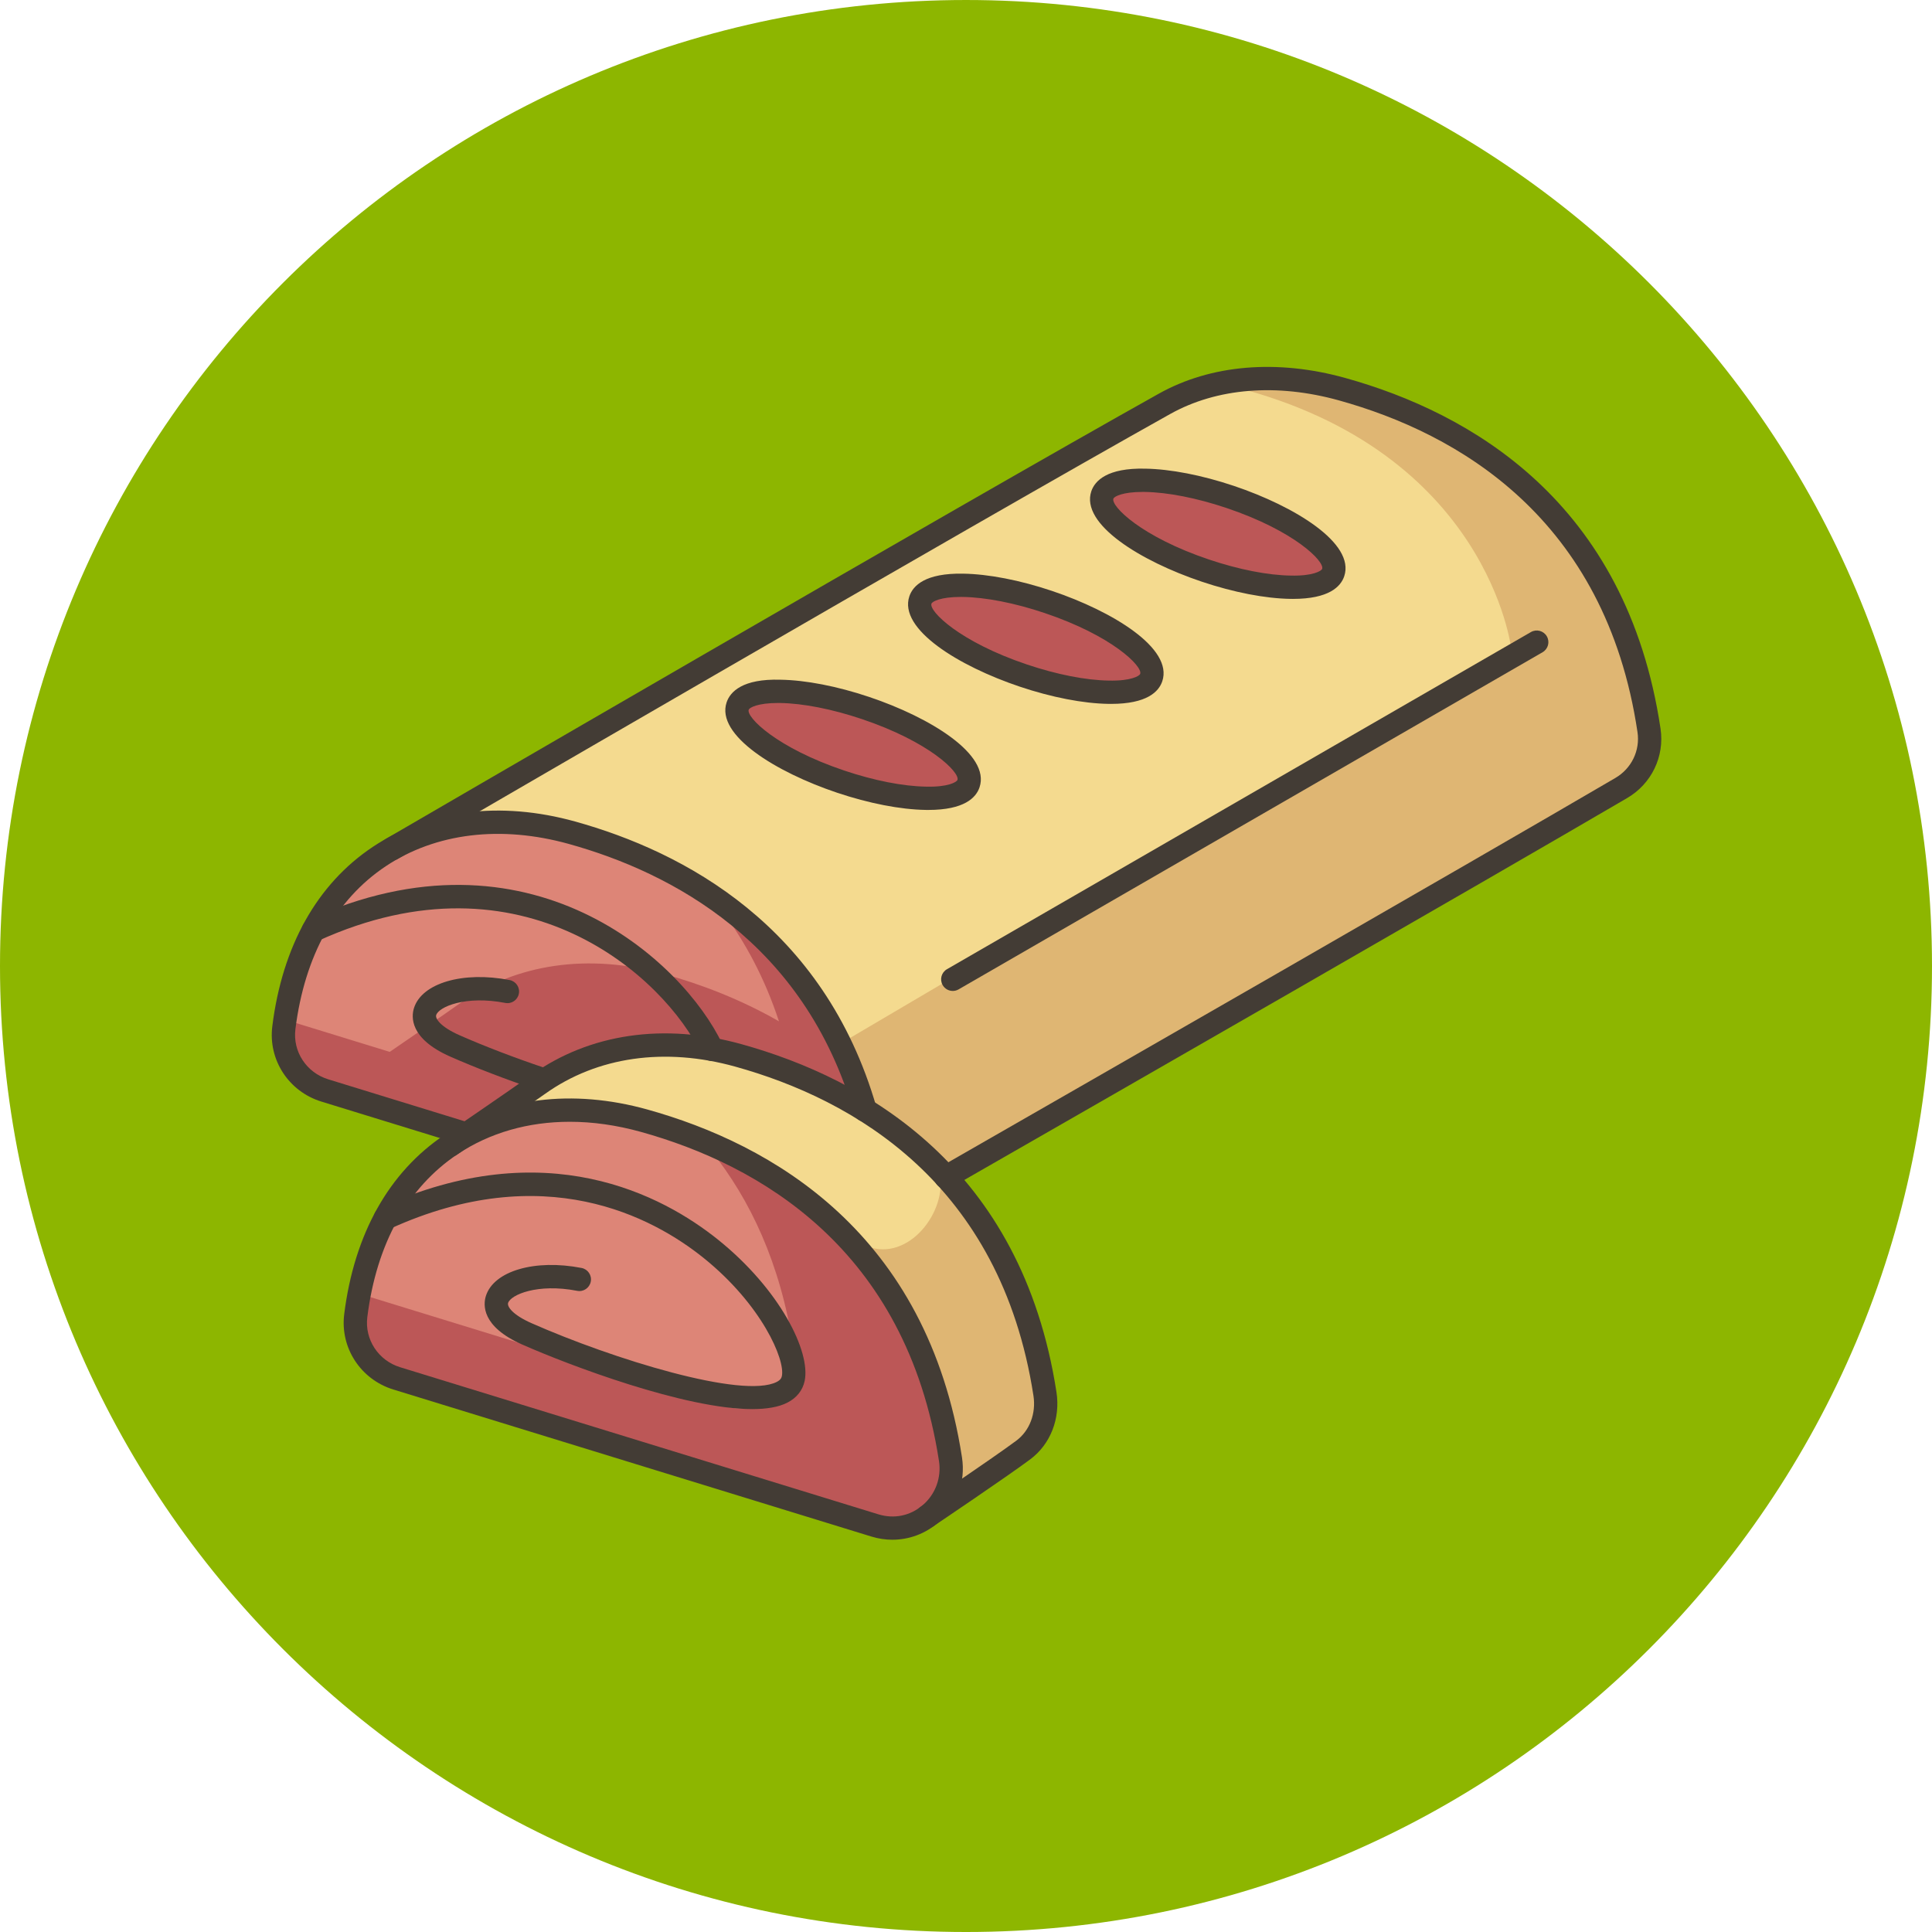
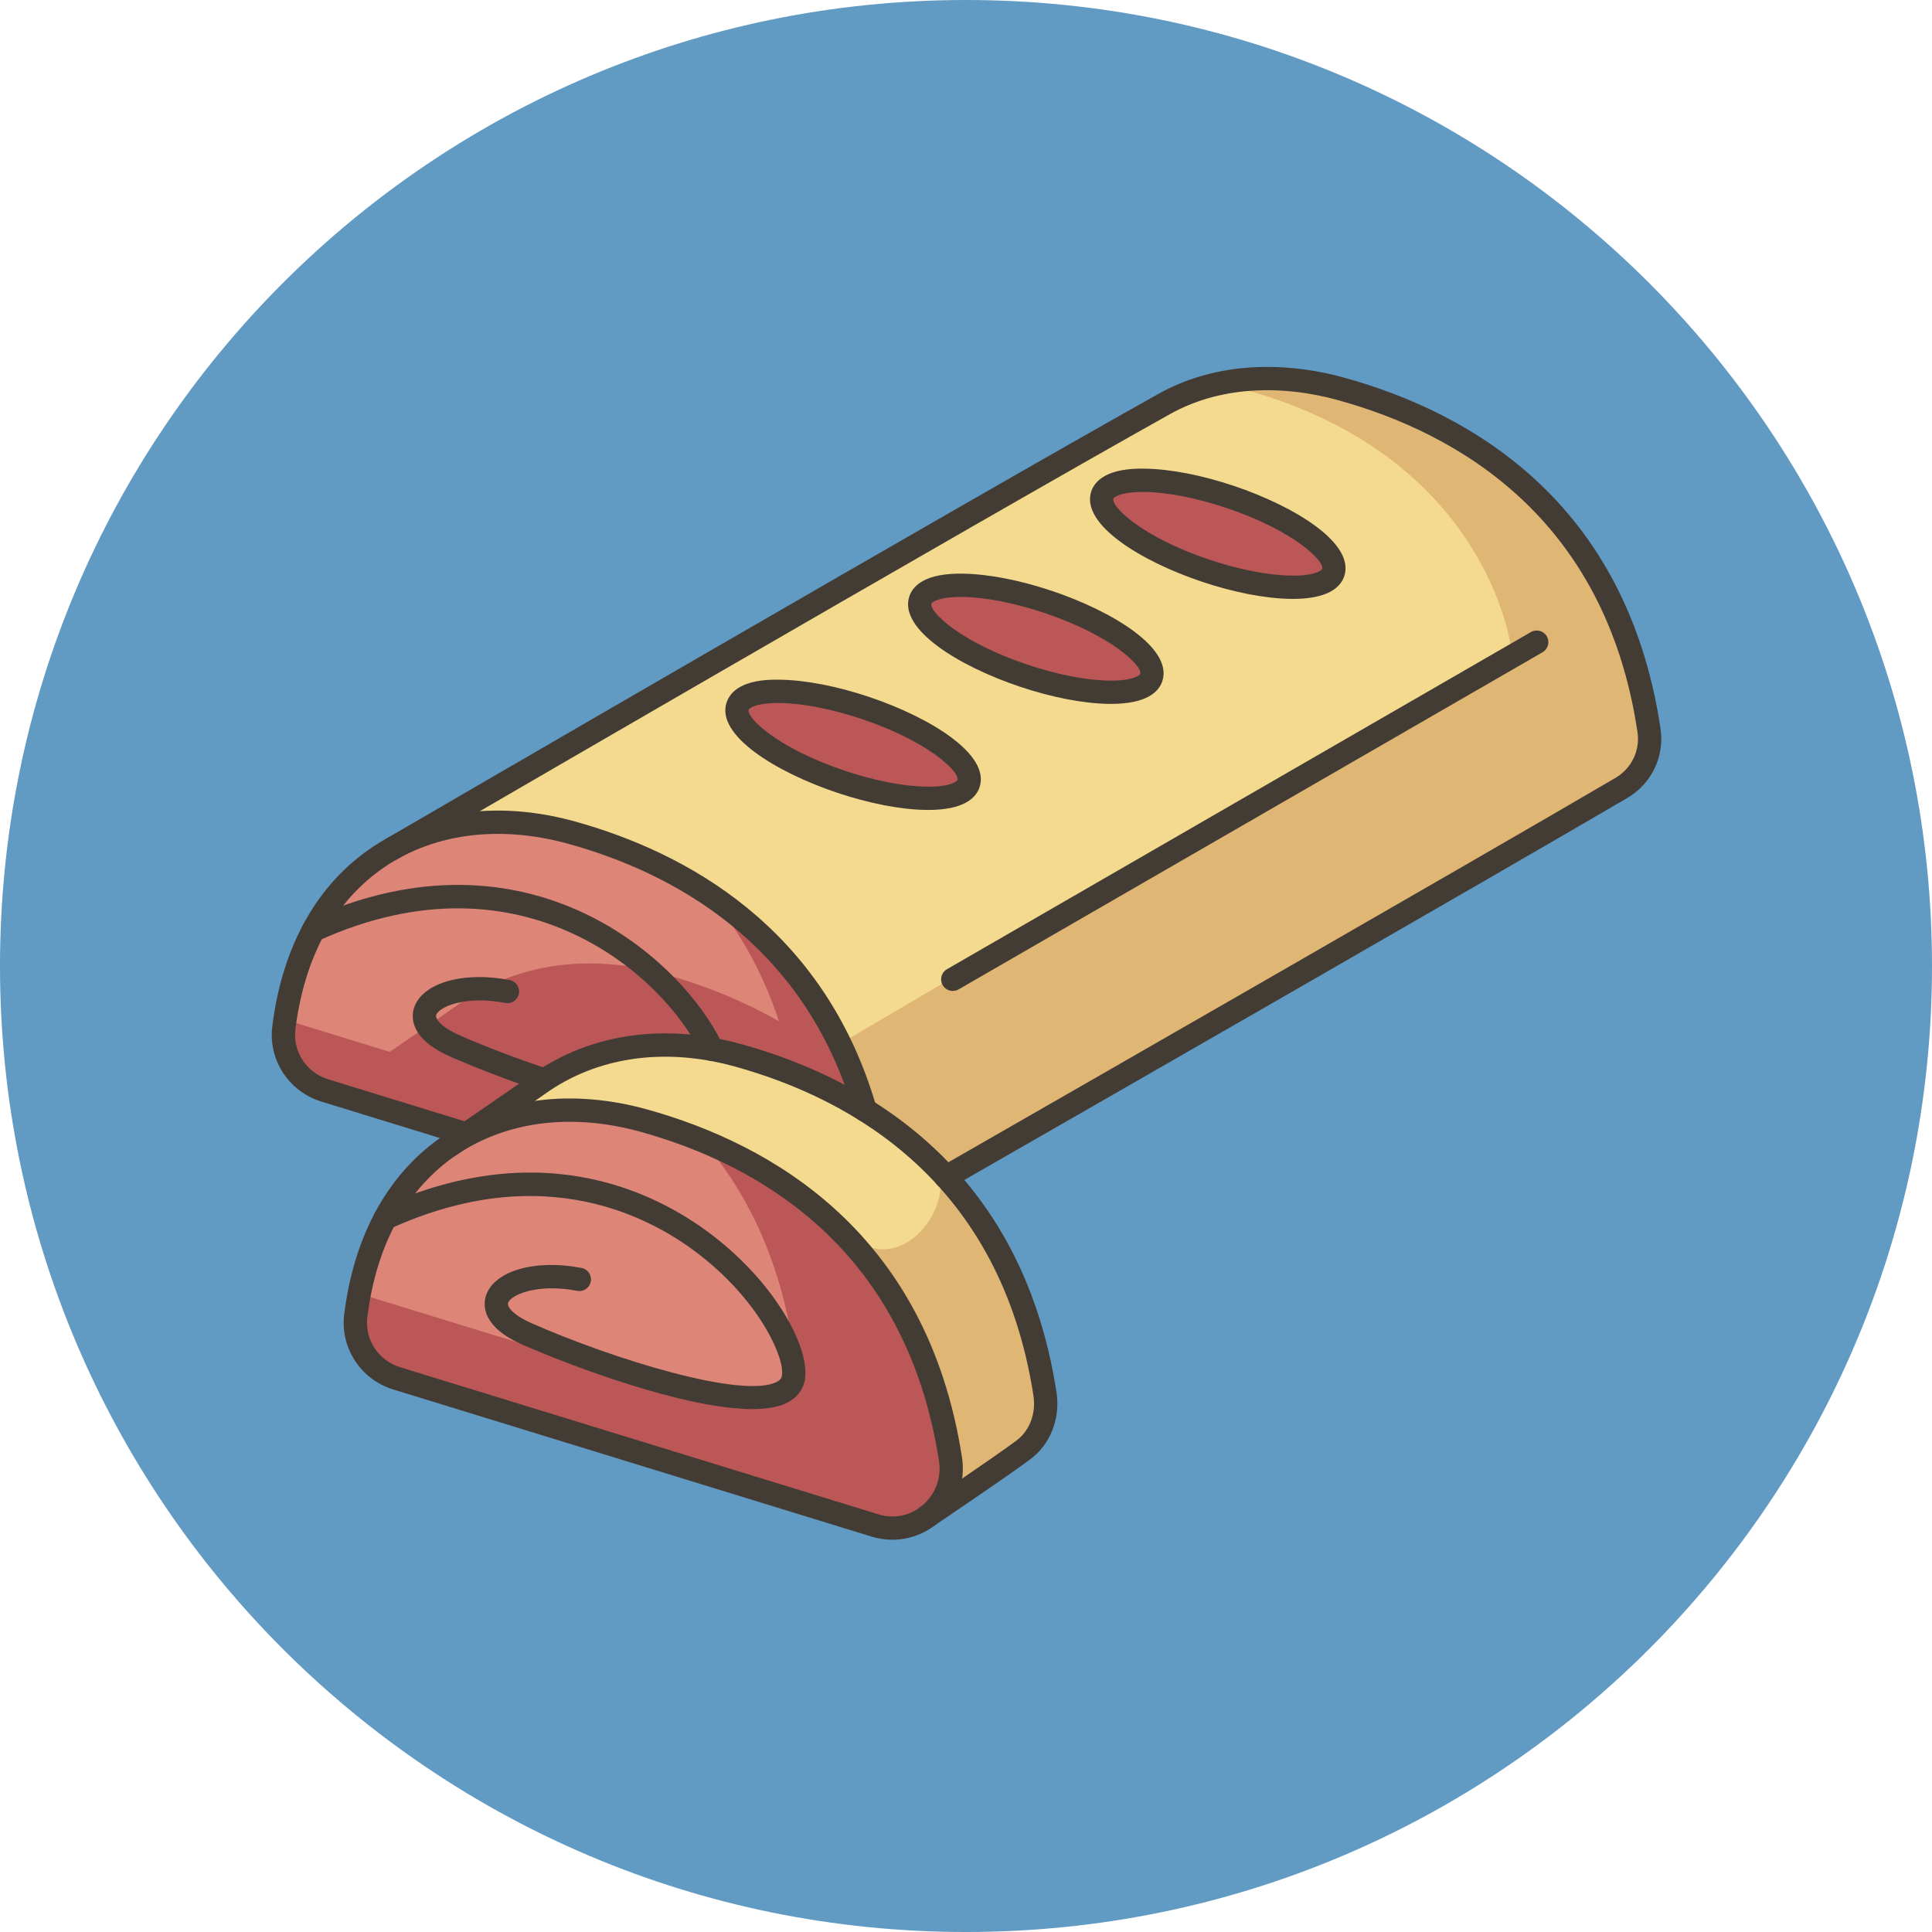
<svg xmlns="http://www.w3.org/2000/svg" version="1.1" id="svg18" width="1000" height="1000" viewBox="0 0 1000 1000">
  <defs id="defs22">
    <clipPath clipPathUnits="userSpaceOnUse" id="clipPath34">
      <path d="M 0,3236.692 H 3834.782 V 0 H 0 Z" id="path32" />
    </clipPath>
  </defs>
  <g id="g26" transform="matrix(1.333333,0,0,-1.333333,0,4315.587)">
-     <rect style="fill:#8db600;fill-opacity:1;stroke-width:0;stroke-linecap:round" id="rect1" width="750" height="750" x="1.3125001e-05" y="-3236.69" transform="scale(1,-1)" ry="375" rx="375" />
+     <rect style="fill:#619ac3;fill-opacity:1;stroke-width:0;stroke-linecap:round" id="rect1" width="750" height="750" x="1.3125001e-05" y="-3236.69" transform="scale(1,-1)" ry="375" rx="375" />
    <g id="g28" transform="matrix(0.1406645,0,0,0.1406645,105.4955,2638.969)">
      <g id="g30" clip-path="url(#clipPath34)">
        <g id="g36" transform="translate(151.1082,1255.264)">
          <path d="m 0,0 383.651,-118.015 c 58.837,40.336 152.415,104.657 191.943,132.798 155.817,110.95 356.643,140.171 565.44,82.044 C 1242.702,68.565 1351.981,26.975 1457.753,-33.701 1310.3,415.161 952.387,602.78 673.221,680.393 480.729,733.844 296.507,711.339 154.562,616.772 12.774,522.331 -75.876,362.857 -101.786,155.613 -110.464,86.25 -67.653,20.81 0,0" style="fill:#dd8577;fill-opacity:1;fill-rule:nonzero;stroke:none" id="path38" />
        </g>
        <g id="g40" transform="translate(1243.666,1734.34)">
          <path d="m 0,0 c 63.09,-84.965 117.079,-184.946 156.076,-303.659 -105.772,60.676 -215.051,102.266 -316.719,130.528 -208.798,58.127 -409.623,28.906 -565.44,-82.044 -39.524,-28.141 -133.102,-92.462 -191.943,-132.798 l -273.054,83.994 c -0.965,-6.589 -2.428,-12.792 -3.264,-19.483 -8.678,-69.363 34.133,-134.804 101.786,-155.613 l 383.651,-118.015 c 58.837,40.336 152.415,104.656 191.943,132.798 155.817,110.95 356.643,140.171 565.44,82.044 101.668,-28.262 210.947,-69.853 316.719,-130.528 C 287.679,-276.804 151.831,-113.546 0,0" style="fill:#bc5757;fill-opacity:1;fill-rule:nonzero;stroke:none" id="path42" />
        </g>
        <g id="g44" transform="translate(1270.549,2305.89)">
          <path d="m 0,0 c 11.707,34.838 57.233,53.859 132.937,51.473 68.218,-1.035 153.494,-17.639 240.105,-46.734 161.796,-54.33 320,-153.071 294.498,-228.994 -11.346,-33.772 -54.911,-51.537 -126.173,-51.537 -2.229,0 -4.473,0 -6.764,0.063 -68.218,1.036 -153.495,17.639 -240.105,46.734 C 132.701,-174.665 -25.501,-75.924 0,0 m 504.315,292.677 c 11.692,34.839 56.998,54.11 132.937,51.474 68.218,-1.036 153.495,-17.639 240.105,-46.734 161.797,-54.33 320,-153.072 294.498,-228.995 -11.346,-33.772 -54.91,-51.536 -126.173,-51.536 -2.228,0 -4.473,0 -6.764,0.062 C 970.701,17.984 885.423,34.587 798.813,63.683 637.016,118.012 478.814,216.754 504.315,292.677 m 502.135,289.79 c 11.691,34.839 57.405,54.141 132.936,51.473 68.218,-1.035 153.495,-17.639 240.106,-46.733 161.796,-54.331 319.999,-153.072 294.497,-228.995 -11.346,-33.772 -54.942,-51.568 -126.22,-51.568 -2.213,0 -4.441,0.031 -6.701,0.063 -68.234,1.036 -153.51,17.639 -240.121,46.734 -161.796,54.361 -319.999,153.102 -294.497,229.026 M -437.62,-339.287 c 294.169,-81.784 674.006,-282.022 818.124,-770.325 74.974,-47.242 147.304,-104.857 213.003,-174.912 432.229,247.791 1450.433,832.059 1852.068,1067.048 50.375,29.472 77.414,85.497 68.877,142.745 -89.435,600.389 -503.75,836.382 -835.551,928.658 -175.622,48.743 -345.265,34.933 -477.699,-38.981 -431.61,-241.01 -1560.183,-895.715 -1975.758,-1137.138 104.905,20.82 219.517,15.546 336.936,-17.095" style="fill:#f4da8f;fill-opacity:1;fill-rule:nonzero;stroke:none" id="path46" />
        </g>
        <g id="g48" transform="translate(1575.278,2107.34)">
          <path d="m 0,0 c 83.566,-28.059 165.375,-44.066 230.375,-45.071 66.901,-0.533 96.921,14.658 101.959,29.598 12.131,36.094 -86.344,125.168 -274.253,188.318 -83.567,28.059 -165.375,44.066 -230.376,45.071 -2.119,0.031 -4.19,0.031 -6.246,0.031 -63.086,0 -90.848,-15.129 -95.712,-29.629 C -286.384,152.224 -187.91,63.149 0,0" style="fill:#bc5757;fill-opacity:1;fill-rule:nonzero;stroke:none" id="path50" />
        </g>
        <g id="g52" transform="translate(2581.728,2689.776)">
          <path d="m 0,0 c 83.55,-28.059 165.358,-44.066 230.359,-45.039 67.418,-0.722 96.953,14.626 101.975,29.597 12.131,36.094 -86.344,125.169 -274.254,188.318 -83.565,28.06 -165.374,44.066 -230.375,45.071 -2.119,0.031 -4.19,0.031 -6.246,0.031 -63.087,0 -90.848,-15.128 -95.713,-29.629 C -286.385,152.255 -187.91,63.149 0,0" style="fill:#bc5757;fill-opacity:1;fill-rule:nonzero;stroke:none" id="path54" />
        </g>
        <g id="g56" transform="translate(2079.594,2400.018)">
          <path d="m 0,0 c 83.565,-28.06 165.374,-44.066 230.375,-45.071 66.821,-0.816 96.921,14.626 101.959,29.597 12.131,36.095 -86.344,125.169 -274.254,188.318 -83.566,28.06 -165.375,44.067 -230.376,45.071 -2.118,0.031 -4.189,0.031 -6.245,0.031 -63.087,0 -90.848,-15.128 -95.713,-29.628 C -286.385,152.224 -187.91,63.149 0,0" style="fill:#bc5757;fill-opacity:1;fill-rule:nonzero;stroke:none" id="path58" />
        </g>
        <g id="g60" transform="translate(1846.299,992.655)">
          <path d="m 0,0 c -0.071,0.126 -0.063,0.269 -0.133,0.396 -66.132,71.751 -139.481,130.152 -215.499,177.8 -0.502,0.253 -0.941,0.561 -1.412,0.866 -114.36,71.446 -234.699,118.561 -345.713,149.427 -199.35,55.397 -390.43,27.965 -538.197,-77.273 -20.511,-14.605 -55.557,-38.939 -92.723,-64.589 115.91,31.651 245.543,29.815 378.762,-7.223 339.082,-94.253 763.112,-335.111 857.585,-947.176 4.99,-32.279 1.239,-64.323 -9.949,-93.478 63.576,43.289 147.77,101.106 185.257,129.007 41.619,30.947 62.192,84.461 53.67,139.638 C 231.635,-333.37 130.731,-142.65 2.327,-2.316 1.585,-1.489 0.573,-1.004 0,0" style="fill:#f4da8f;fill-opacity:1;fill-rule:nonzero;stroke:none" id="path62" />
        </g>
        <g id="g64" transform="translate(1857.206,219.9871)">
          <path d="m 0,0 c -91.868,595.115 -504.472,829.383 -834.421,921.125 -68.359,18.989 -135.667,28.405 -200.417,28.405 -116.569,0 -224.75,-30.593 -315.782,-90.532 -2.688,-1.84 -4.641,-3.172 -4.798,-3.282 0,-0.002 -0.01,-0.002 -0.01,-0.004 -140.36,-94.644 -228.241,-253.33 -254.002,-459.366 -8.678,-69.332 34.133,-134.804 101.786,-155.645 l 1319.779,-405.919 c 48.366,-14.877 100.029,-4.049 138.163,28.906 C -10.624,-102.508 7.957,-51.568 0,0" style="fill:#dd8577;fill-opacity:1;fill-rule:nonzero;stroke:none" id="path66" />
        </g>
        <g id="g68" transform="translate(1857.206,219.9871)">
          <path d="m 0,0 c -74.837,484.785 -362.504,730.083 -644.958,853.979 107.872,-134.752 191.257,-310.541 226.728,-540.302 7.956,-51.569 -10.625,-102.508 -49.701,-136.312 -38.134,-32.955 -89.796,-43.783 -138.162,-28.906 l -993.676,305.62 c -3.617,-18.93 -7.179,-37.91 -9.659,-57.733 -8.678,-69.332 34.133,-134.804 101.786,-155.645 l 1319.779,-405.919 c 48.366,-14.877 100.029,-4.049 138.163,28.906 C -10.624,-102.508 7.957,-51.568 0,0" style="fill:#bc5757;fill-opacity:1;fill-rule:nonzero;stroke:none" id="path70" />
        </g>
        <g id="g72" transform="translate(3785,2231.159)">
          <path d="m 0,0 c -89.435,600.389 -503.75,836.382 -835.551,928.658 -101.644,28.211 -201.029,34.8 -292.614,21.578 701.022,-178.425 763.759,-722.13 763.759,-722.13 L -2203.609,-854.969 c 26.811,-55.24 50.457,-114.843 69.661,-179.912 74.974,-47.243 147.304,-104.857 213.004,-174.912 432.228,247.791 1450.432,832.059 1852.067,1067.048 C -18.502,-113.273 8.537,-57.249 0,0" style="fill:#dfb673;fill-opacity:1;fill-rule:nonzero;stroke:none" id="path74" />
        </g>
        <g id="g76" transform="translate(1622.993,819.6443)">
          <path d="m 0,0 h -0.004 c 126.742,-143.116 225.97,-335.55 265.98,-594.762 4.99,-32.278 1.239,-64.322 -9.95,-93.477 63.577,43.289 147.771,101.106 185.257,129.007 41.619,30.947 62.193,84.461 53.671,139.637 -40.014,259.236 -140.917,449.955 -269.322,590.289 -0.741,0.827 -1.754,1.313 -2.326,2.317 -0.071,0.126 -0.063,0.268 -0.134,0.396 C 229.222,60.789 112.187,-66.136 0,0" style="fill:#dfb673;fill-opacity:1;fill-rule:nonzero;stroke:none" id="path78" />
        </g>
        <g id="g80" transform="translate(1860.266,968.5193)">
          <path d="m 0,0 c -11.142,0 -21.97,5.807 -27.918,16.164 -8.82,15.379 -3.499,35.026 11.896,43.847 425.41,243.871 1458.6,836.696 1863.766,1073.757 44.679,26.145 68.657,75.766 61.094,126.487 -88.164,591.851 -496.735,824.55 -823.97,915.538 -171.511,47.676 -336.838,34.369 -465.553,-37.506 C 88.572,1841.938 -1496.704,919.65 -1512.648,910.36 c -15.316,-8.914 -35.011,-3.735 -43.941,11.613 -8.929,15.348 -3.735,35.027 11.613,43.941 15.96,9.29 1601.706,931.859 2132.967,1228.492 143.562,80.192 326.167,95.571 514.093,43.344 345.579,-96.104 777.094,-342.048 870.343,-968.017 11.439,-76.834 -24.749,-151.972 -92.23,-191.456 C 1474.812,841.09 441.433,248.171 15.96,4.269 10.907,1.381 5.414,0 0,0" style="fill:#433c35;fill-opacity:1;fill-rule:nonzero;stroke:none" id="path82" />
        </g>
        <g id="g84" transform="translate(1879.459,1514.515)">
          <path d="m 0,0 c -11.111,0 -21.908,5.744 -27.872,16.07 -8.866,15.379 -3.609,35.027 11.77,43.909 l 1611.625,930.448 c 15.395,8.913 35.011,3.609 43.91,-11.77 8.866,-15.379 3.609,-35.027 -11.77,-43.909 L 16.038,4.3 C 10.969,1.381 5.445,0 0,0" style="fill:#433c35;fill-opacity:1;fill-rule:nonzero;stroke:none" id="path86" />
        </g>
        <g id="g88" transform="translate(537.4896,1087.473)">
          <path d="m 0,0 c -3.139,0 -6.324,0.439 -9.463,1.412 l -391.089,120.304 c -90.063,27.682 -147.03,115.031 -135.448,207.683 27.699,221.587 123.646,392.831 277.455,495.308 153.762,102.413 351.998,127.24 558.3,69.928 299.472,-83.267 686.843,-287.593 831.455,-788.047 4.912,-17.043 -4.912,-34.87 -21.955,-39.798 -17.074,-4.803 -34.87,4.897 -39.797,21.971 C 933.068,560.717 566.241,753.805 282.524,832.679 94.551,884.968 -84.963,863.092 -222.906,771.193 -360.691,679.419 -446.91,523.9 -472.223,321.427 c -7.705,-61.612 30.382,-119.77 90.565,-138.257 L 9.432,62.866 C 26.396,57.625 35.922,39.641 30.696,22.692 26.458,8.882 13.731,0 0,0" style="fill:#433c35;fill-opacity:1;fill-rule:nonzero;stroke:none" id="path90" />
        </g>
        <g id="g92" transform="translate(741.1712,1240.168)">
          <path d="m 0,0 c -3.39,0 -6.827,0.533 -10.216,1.663 -82.436,27.651 -169.345,61.016 -238.411,91.491 -112.63,49.747 -107.514,110.166 -100.091,133.831 21.688,69.176 135.306,102.446 264.1,77.4 17.42,-3.39 28.797,-20.244 25.408,-37.664 -3.374,-17.45 -20.198,-28.939 -37.68,-25.423 -109.82,21.249 -183.422,-10.986 -190.499,-33.552 -3.013,-9.604 11.739,-32.391 64.719,-55.773 C -155.315,122.25 -70.431,89.671 10.216,62.615 27.055,56.966 36.11,38.762 30.476,21.907 25.957,8.475 13.433,0 0,0" style="fill:#433c35;fill-opacity:1;fill-rule:nonzero;stroke:none" id="path94" />
        </g>
        <g id="g96" transform="translate(1215.011,1321.144)">
          <path d="m 0,0 c -12.021,0 -23.556,6.779 -29.048,18.361 -101.205,213.365 -492.891,570.666 -1057.688,313.361 -16.18,-7.344 -35.215,-0.22 -42.576,15.913 -7.359,16.164 -0.219,35.216 15.929,42.591 C -505.116,667.399 -81.008,277.957 29.017,45.918 36.627,29.88 29.801,10.703 13.763,3.107 9.306,1.004 4.614,0 0,0" style="fill:#433c35;fill-opacity:1;fill-rule:nonzero;stroke:none" id="path98" />
        </g>
        <g id="g100" transform="translate(1901.304,2601.894)">
          <path d="m 0,0 c -55.57,0 -78.717,-12.648 -80.742,-18.675 -6.936,-20.652 77.038,-105.081 264.147,-167.948 82.029,-27.557 162.111,-43.282 225.495,-44.254 60.168,-1.319 84.414,12.397 86.501,18.643 6.937,20.652 -77.038,105.081 -264.147,167.948 C 149.226,-16.729 69.144,-1.004 5.759,-0.031 3.798,0 1.883,0 0,0 m 414.833,-295.188 c -2.276,0 -4.567,0 -6.905,0.063 -69.835,1.067 -156.838,17.953 -244.987,47.55 -168.088,56.464 -335.111,158.595 -304.604,249.364 9.871,29.378 43.847,64.342 148.395,62.428 69.834,-1.068 156.837,-17.953 244.986,-47.55 168.09,-56.465 335.112,-158.596 304.604,-249.365 -9.635,-28.719 -42.12,-62.49 -141.489,-62.49" style="fill:#433c35;fill-opacity:1;fill-rule:nonzero;stroke:none" id="path102" />
        </g>
        <g id="g104" transform="translate(1396.988,2309.217)">
          <path d="m 0,0 c -55.554,0 -78.717,-12.648 -80.741,-18.675 -6.936,-20.652 77.037,-105.081 264.147,-167.948 82.028,-27.557 162.111,-43.282 225.495,-44.255 59.995,-1.569 84.414,12.398 86.501,18.644 6.936,20.652 -77.038,105.081 -264.148,167.948 C 149.227,-16.729 69.144,-1.004 5.76,-0.031 3.798,0 1.883,0 0,0 m 414.833,-295.188 c -2.275,0 -4.566,0 -6.905,0.063 -69.834,1.066 -156.837,17.953 -244.986,47.55 -168.089,56.464 -335.111,158.595 -304.604,249.364 9.855,29.378 44.145,65.409 148.394,62.427 69.835,-1.067 156.838,-17.952 244.986,-47.55 168.09,-56.464 335.113,-158.595 304.605,-249.364 -9.636,-28.719 -42.12,-62.49 -141.49,-62.49" style="fill:#433c35;fill-opacity:1;fill-rule:nonzero;stroke:none" id="path106" />
        </g>
        <g id="g108" transform="translate(2403.438,2891.684)">
          <path d="m 0,0 c -55.554,0 -78.717,-12.648 -80.741,-18.675 -6.937,-20.683 77.021,-105.113 264.147,-167.979 82.028,-27.557 162.111,-43.282 225.495,-44.223 59.759,-1.476 84.413,12.397 86.5,18.643 6.937,20.652 -77.037,105.081 -264.147,167.948 C 149.227,-16.729 69.144,-1.004 5.76,-0.031 3.798,0 1.883,0 0,0 m 414.786,-295.22 c -2.26,0 -4.535,0.032 -6.858,0.063 -69.834,1.067 -156.853,17.953 -244.986,47.551 -168.089,56.463 -335.112,158.594 -304.604,249.395 9.855,29.378 44.317,64.781 148.394,62.427 69.834,-1.067 156.837,-17.952 244.986,-47.55 168.09,-56.464 335.112,-158.595 304.604,-249.364 -9.635,-28.719 -42.135,-62.522 -141.536,-62.522" style="fill:#433c35;fill-opacity:1;fill-rule:nonzero;stroke:none" id="path110" />
        </g>
        <g id="g112" transform="translate(1808.117,31.7625)">
          <path d="m 0,0 c -10.326,0 -20.479,4.96 -26.694,14.188 -9.902,14.719 -6.011,34.681 8.71,44.599 1.993,1.35 201.092,135.526 264.555,182.763 36.832,27.368 54.989,75.012 47.378,124.29 -90.55,586.61 -497.442,817.582 -822.84,908.037 -194.516,54.11 -380.794,27.494 -524.559,-74.856 -59.76,-42.56 -241.989,-167.101 -243.825,-168.357 -14.626,-9.98 -34.635,-6.214 -44.663,8.412 -10.012,14.657 -6.246,34.651 8.412,44.695 1.82,1.223 183.531,125.387 242.789,167.602 159.866,113.838 365.478,143.844 579.077,84.461 C -168.042,1240.294 261.699,996.14 357.475,375.632 368.727,302.753 340.935,231.601 284.925,189.95 220.27,141.866 26.161,11.017 17.922,5.493 12.414,1.789 6.167,0 0,0" style="fill:#433c35;fill-opacity:1;fill-rule:nonzero;stroke:none" id="path114" />
        </g>
        <g id="g116" transform="translate(822.4149,1153.447)">
          <path d="m 0,0 c -114.466,0 -220.521,-30.131 -309.375,-89.325 -137.786,-91.774 -224.004,-247.293 -249.317,-449.766 -7.706,-61.611 30.381,-119.77 90.581,-138.288 l 1319.763,-405.92 c 43.69,-13.433 88.493,-4.08 122.924,25.706 34.871,30.131 51.443,75.61 44.334,121.685 C 928.36,-349.267 521.452,-118.295 196.054,-27.84 129.139,-9.228 63.274,0 0,0 m 890.351,-1153.447 c -19.192,0 -38.589,2.856 -57.594,8.694 l -1319.779,405.919 c -90.079,27.746 -147.029,115.094 -135.447,207.715 27.698,221.556 123.646,392.831 277.47,495.307 153.73,102.414 352.014,127.209 558.285,69.929 343.632,-95.54 773.358,-339.694 869.149,-960.233 10.515,-68.076 -14.092,-135.401 -65.817,-180.126 -35.796,-30.915 -80.49,-47.205 -126.267,-47.205" style="fill:#433c35;fill-opacity:1;fill-rule:nonzero;stroke:none" id="path118" />
        </g>
        <g id="g120" transform="translate(1326.149,360.5037)">
          <path d="m 0,0 c -186.325,0 -506.214,121.339 -635.149,178.273 -112.614,49.748 -107.514,110.166 -100.107,133.8 21.704,69.207 135.228,102.477 264.116,77.431 17.419,-3.39 28.797,-20.244 25.407,-37.664 -3.374,-17.419 -20.15,-28.938 -37.679,-25.423 -109.727,21.249 -183.421,-11.017 -190.499,-33.552 -3.013,-9.604 11.738,-32.39 64.718,-55.773 223.44,-98.679 582.923,-209.944 676.705,-162.048 10.577,5.398 13.057,11.08 14.092,15.944 9.73,45.385 -55.852,197.389 -215.921,326.105 -140.8,113.21 -440.398,274.221 -865.102,80.725 -16.163,-7.376 -35.215,-0.251 -42.575,15.945 -7.36,16.132 -0.22,35.183 15.928,42.559 456.044,207.746 779.699,33.395 932.033,-89.137 C 75.625,330.78 161.859,158.688 144.471,77.492 138.9,51.536 122.391,30.884 96.733,17.796 72.393,5.366 39.123,0.031 0,0" style="fill:#433c35;fill-opacity:1;fill-rule:nonzero;stroke:none" id="path122" />
        </g>
      </g>
    </g>
  </g>
</svg>
